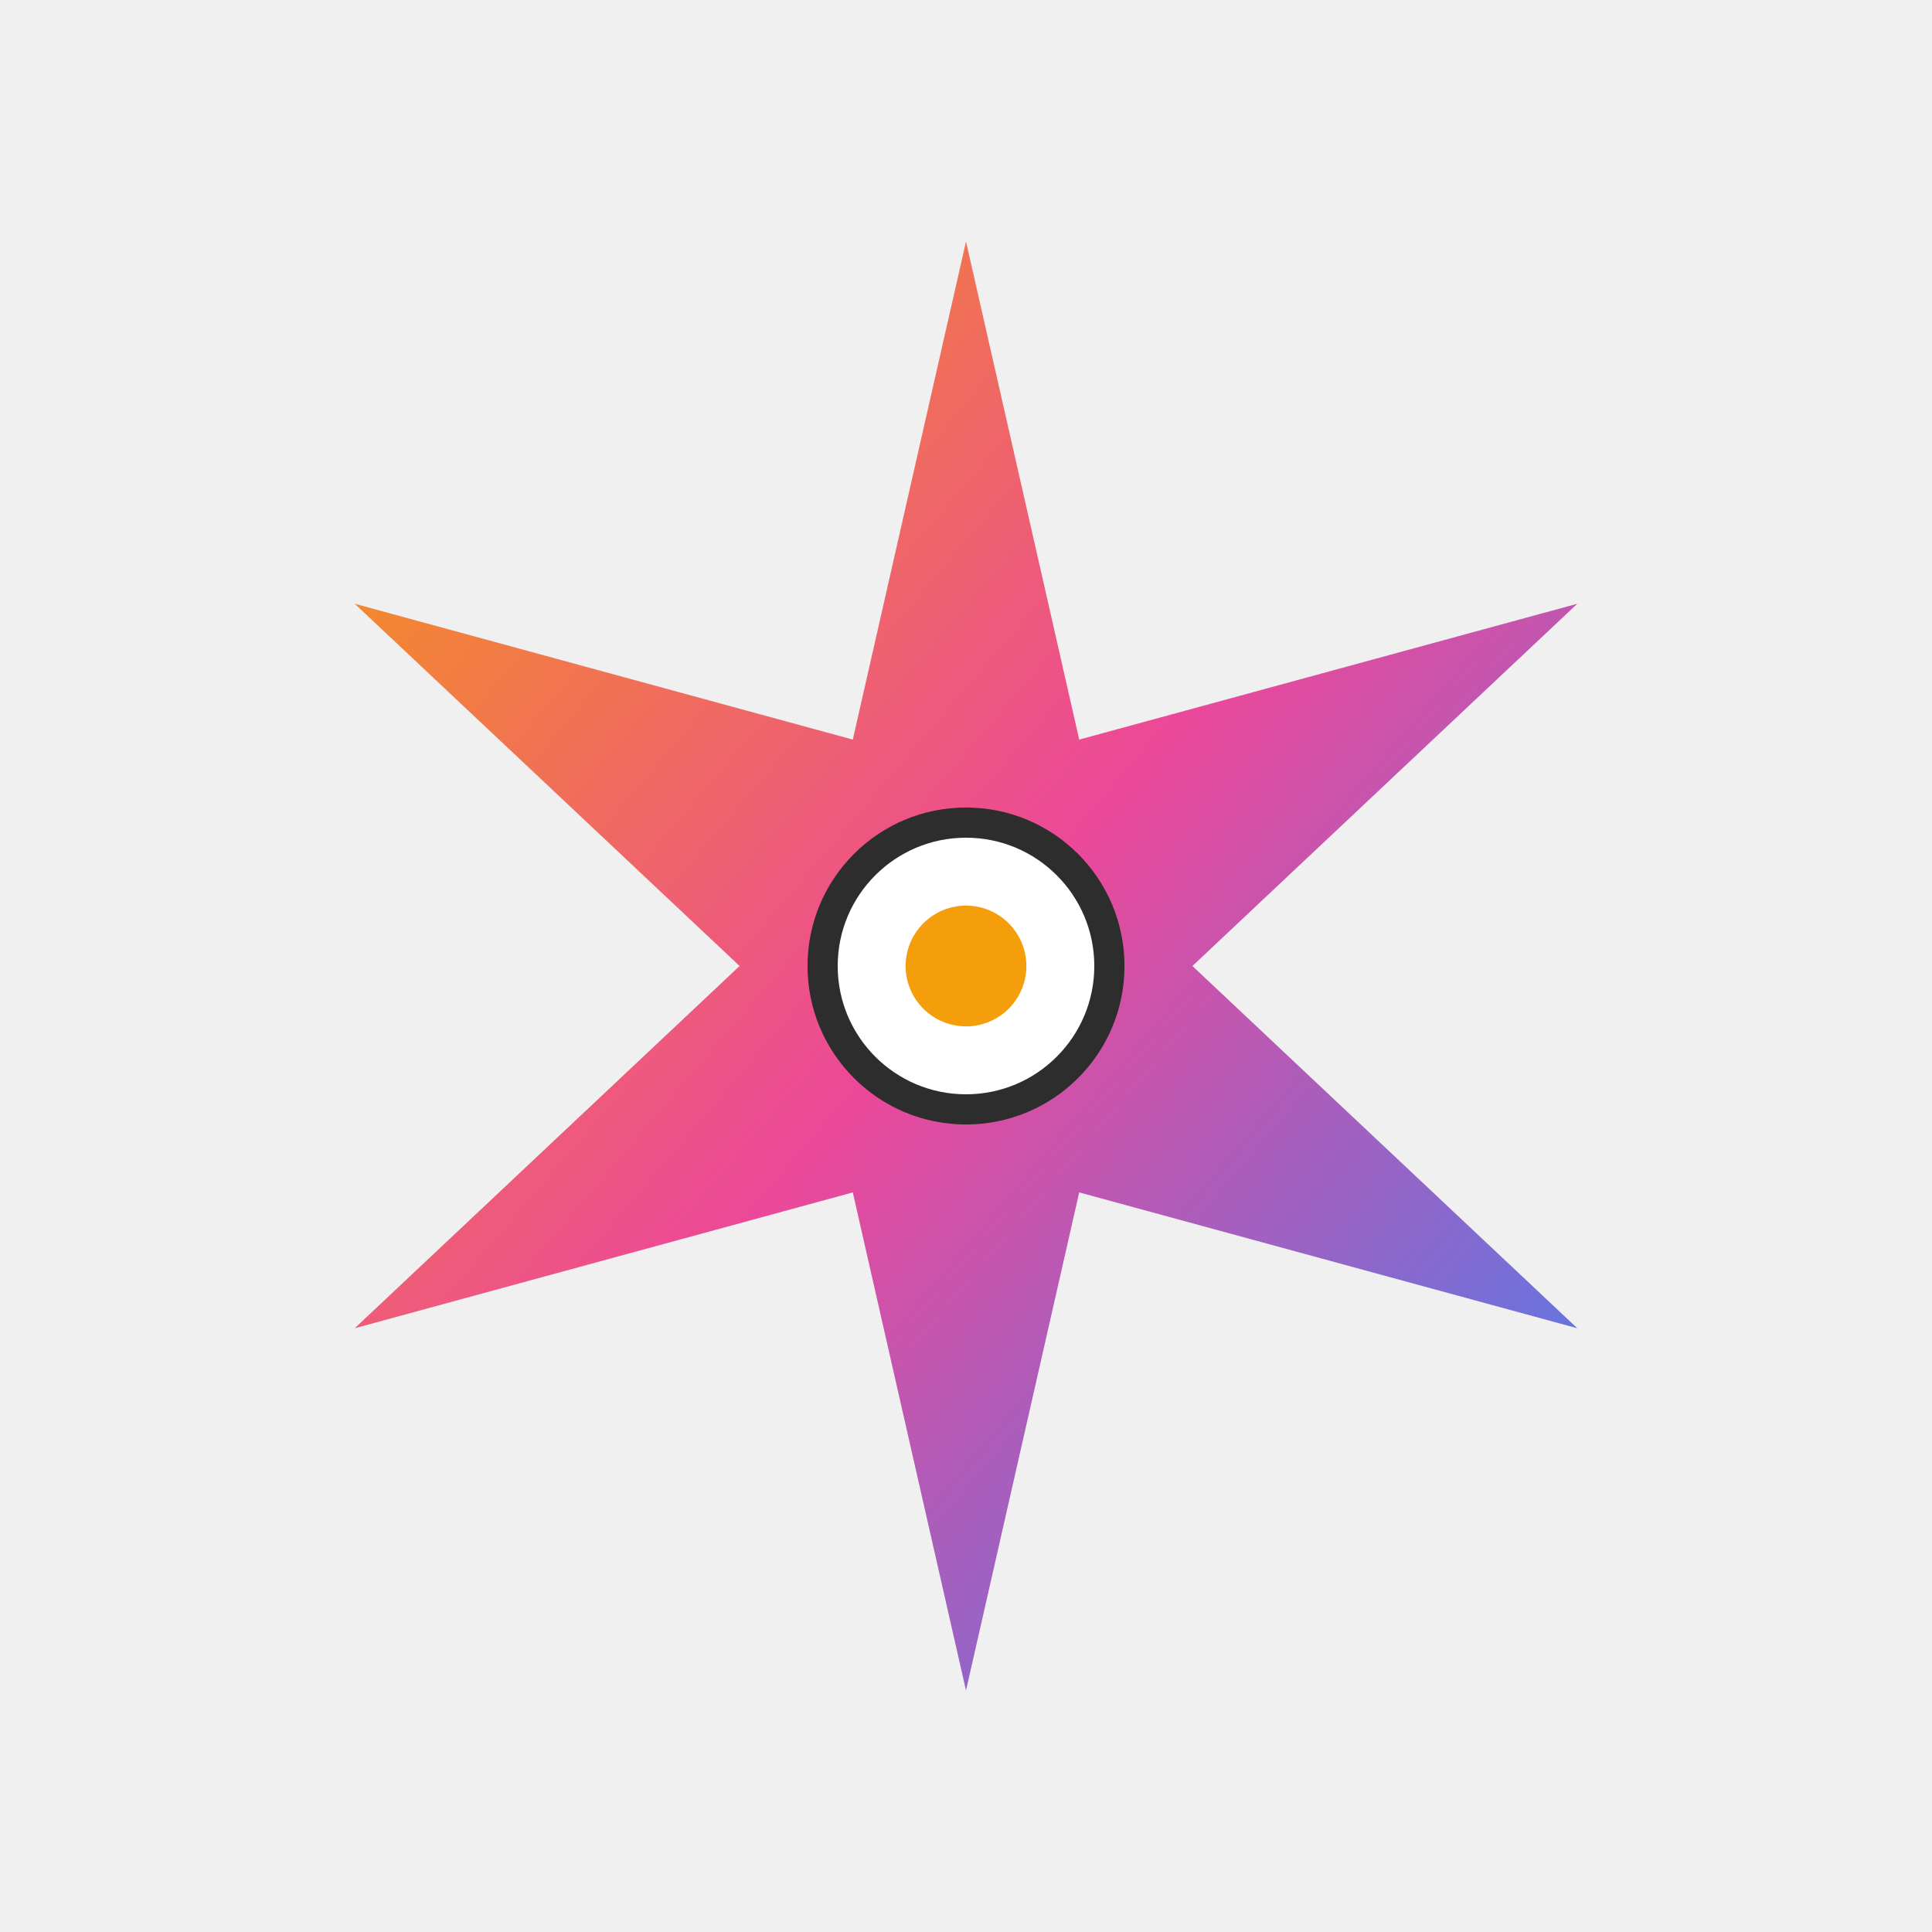
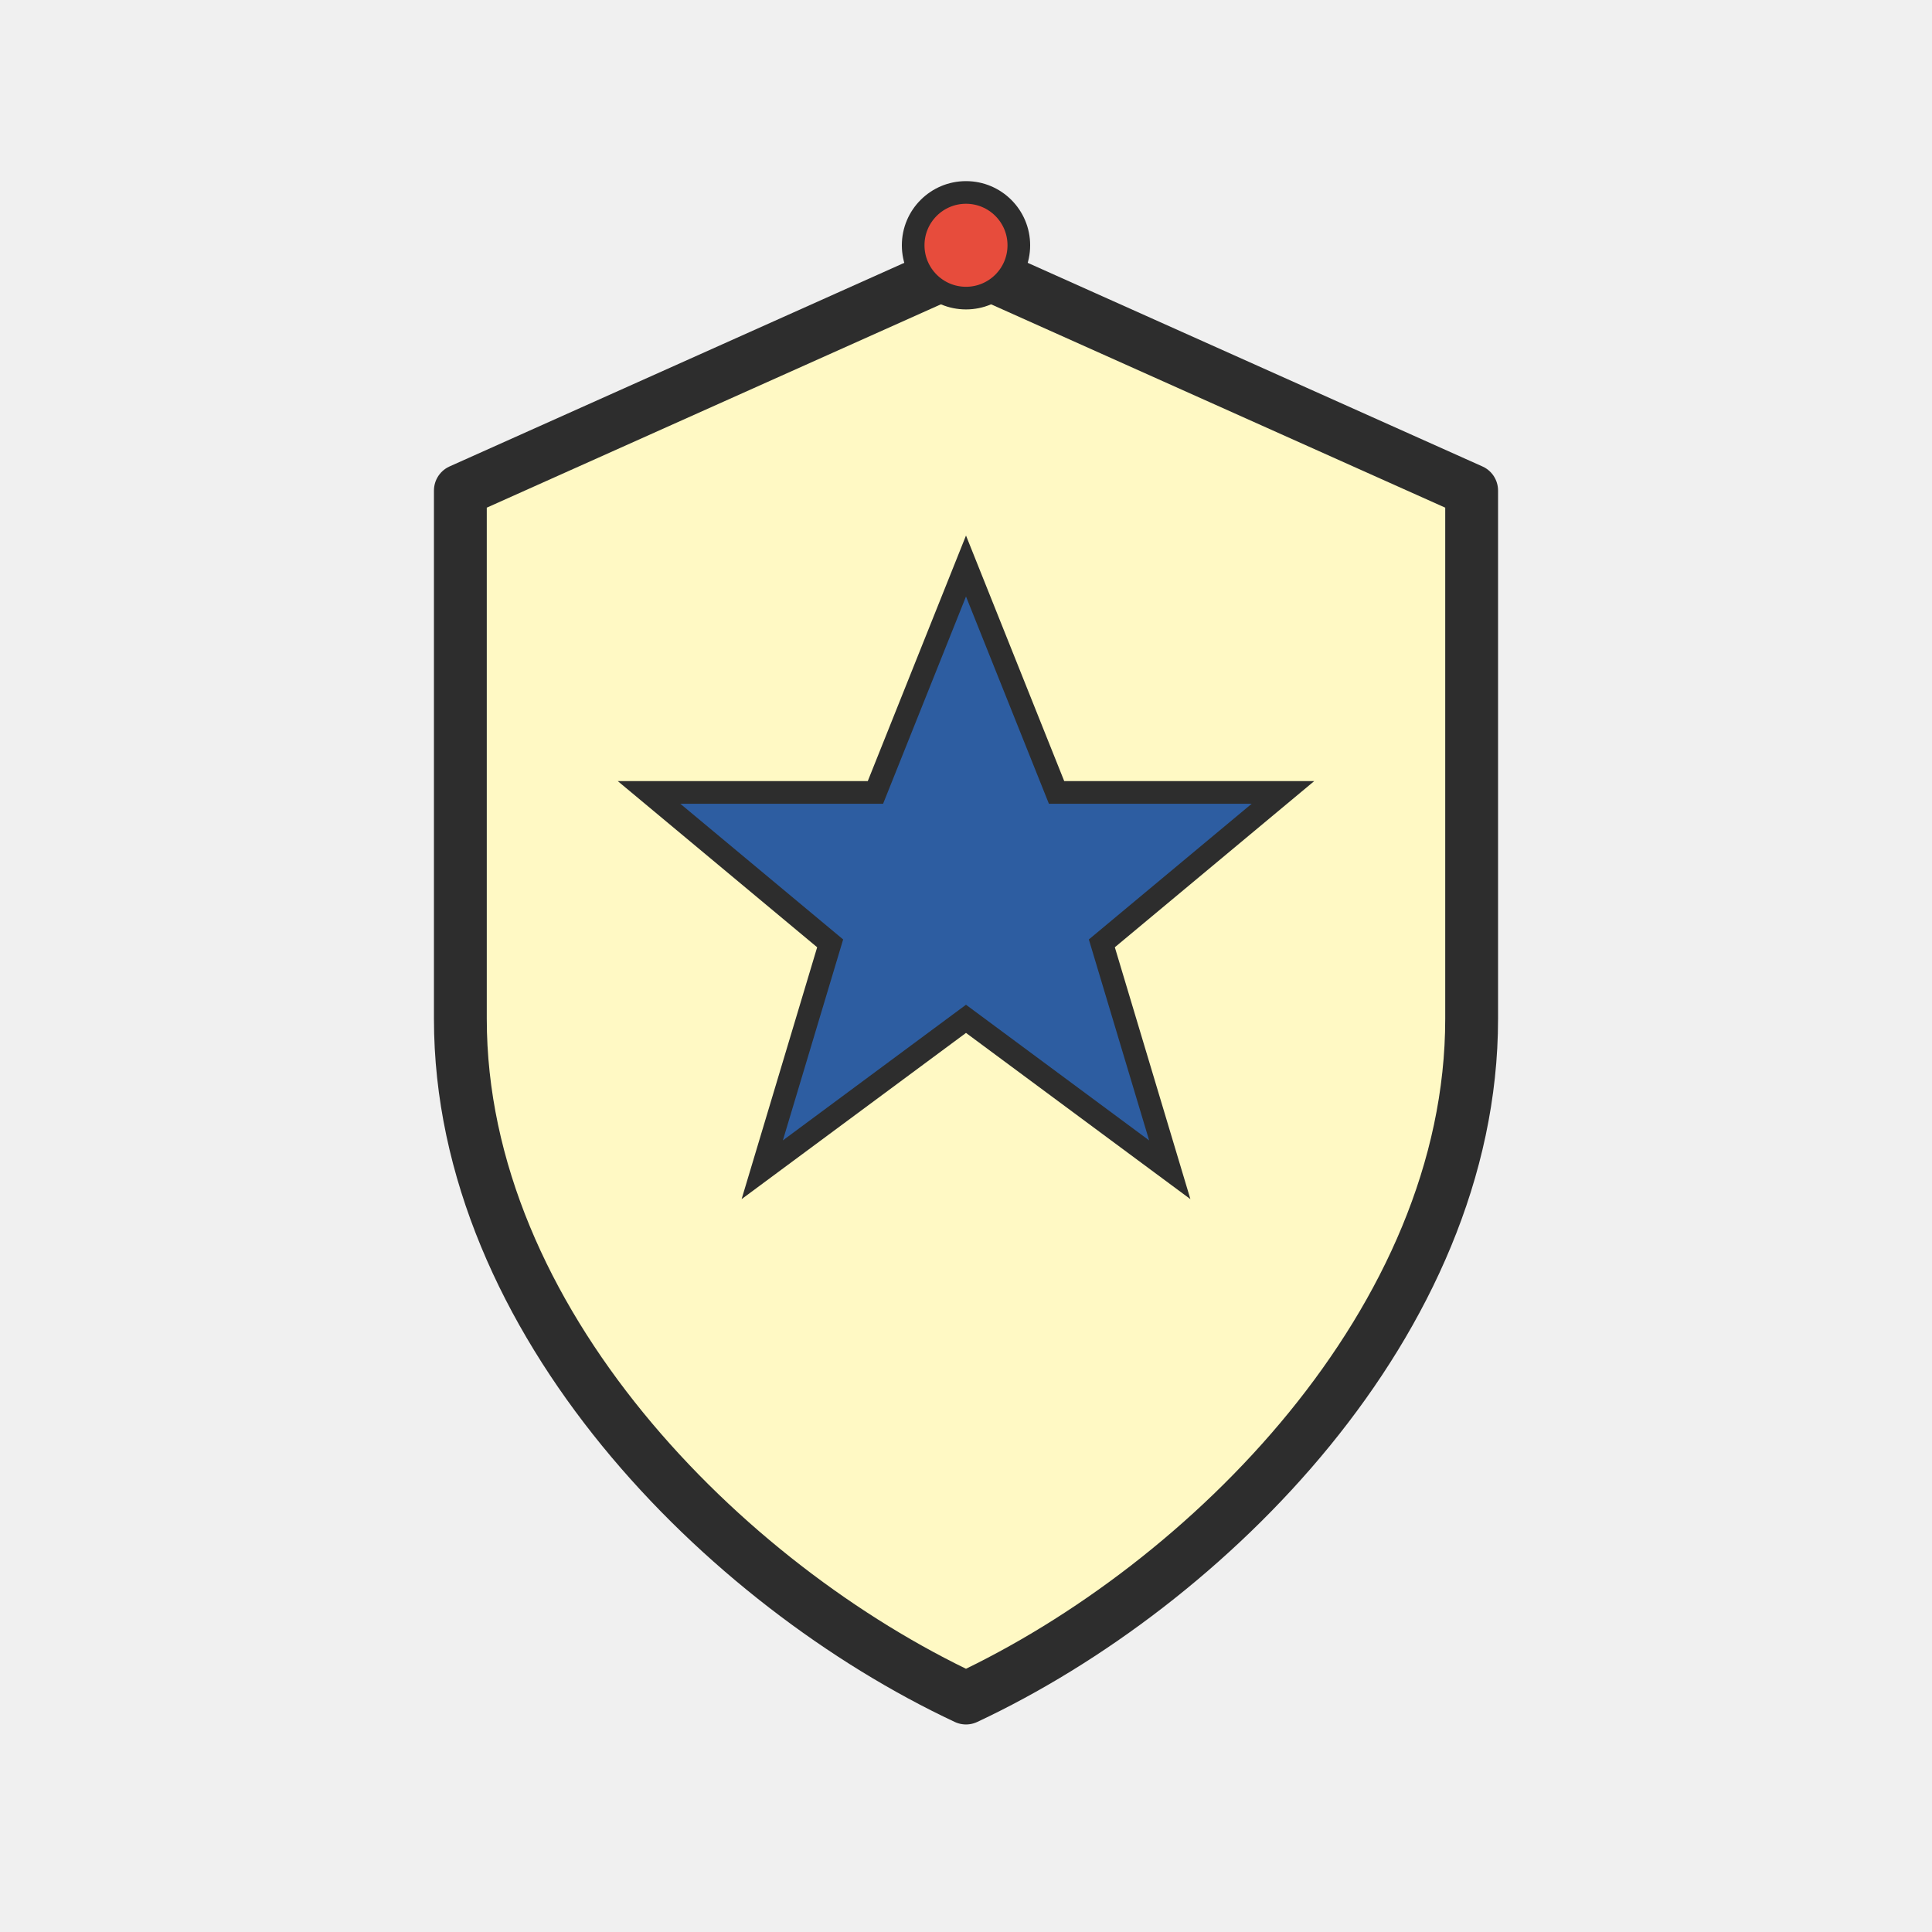
<svg xmlns="http://www.w3.org/2000/svg" viewBox="0 0 512 512" width="100%" height="100%">
-   <defs>
-     <linearGradient id="n10-star" x1="0%" y1="0%" x2="100%" y2="100%">
-       <stop offset="0%" stop-color="#F59E0B" />
-       <stop offset="50%" stop-color="#EC4899" />
-       <stop offset="100%" stop-color="#3B82F6" />
-     </linearGradient>
-   </defs>
-   <path d="M 256 64 L 286 196 L 418 160 L 316 256 L 418 352 L 286 316 L 256 448 L 226 316 L 94 352 L 196 256 L 94 160 L 226 196 Z" fill="url(#n10-star)" />
-   <circle cx="256" cy="256" r="38" fill="#FFFFFF" stroke="#2D2D2D" stroke-width="8" />
-   <circle cx="256" cy="256" r="16" fill="#F59E0B" />
+   <path d="M 256 70 L 390 130 V 270 C 390 350 320 420 256 450 C 192 420 122 350 122 270 V 130 Z" fill="#fff9c4" stroke="#2d2d2d" stroke-width="14" stroke-linejoin="round" />
+   <polygon points="256,150 280,210 340,210 292,250 310,310 256,270 202,310 220,250 172,210 232,210" fill="#2d5da1" stroke="#2d2d2d" stroke-width="6" />
+   <circle cx="256" cy="65" r="14" fill="#e74c3c" stroke="#2d2d2d" stroke-width="6" />
</svg>
